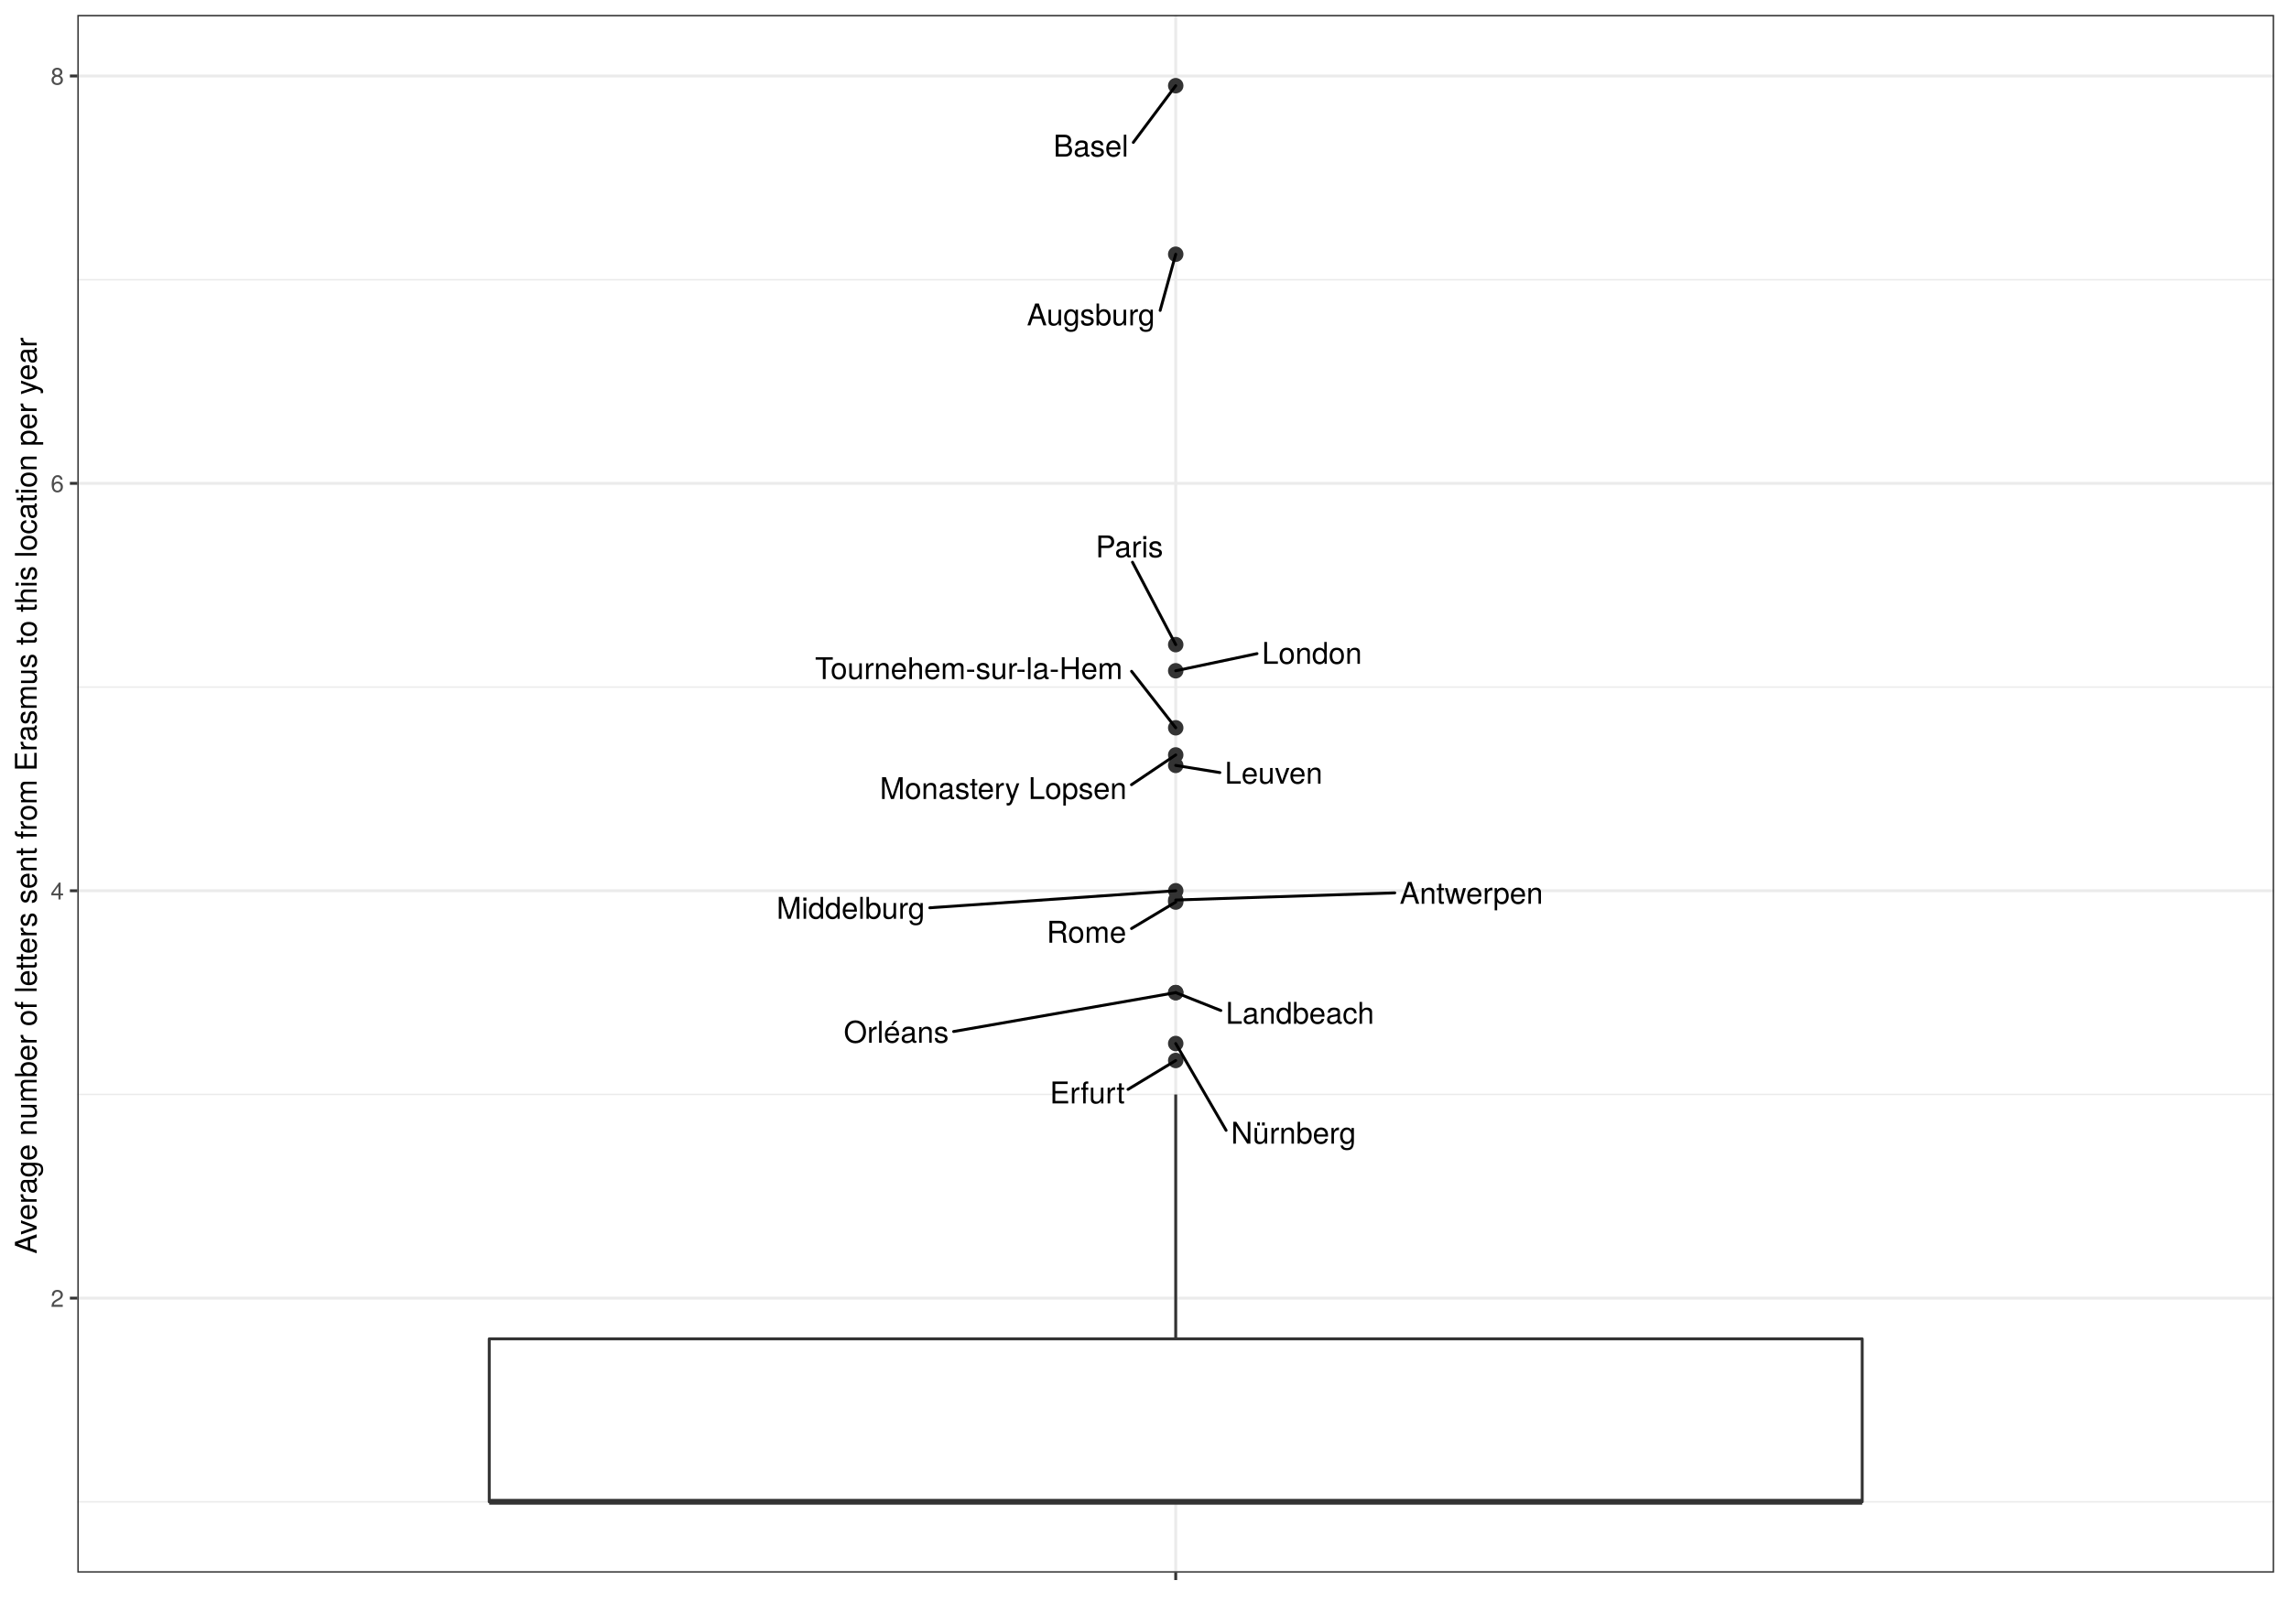
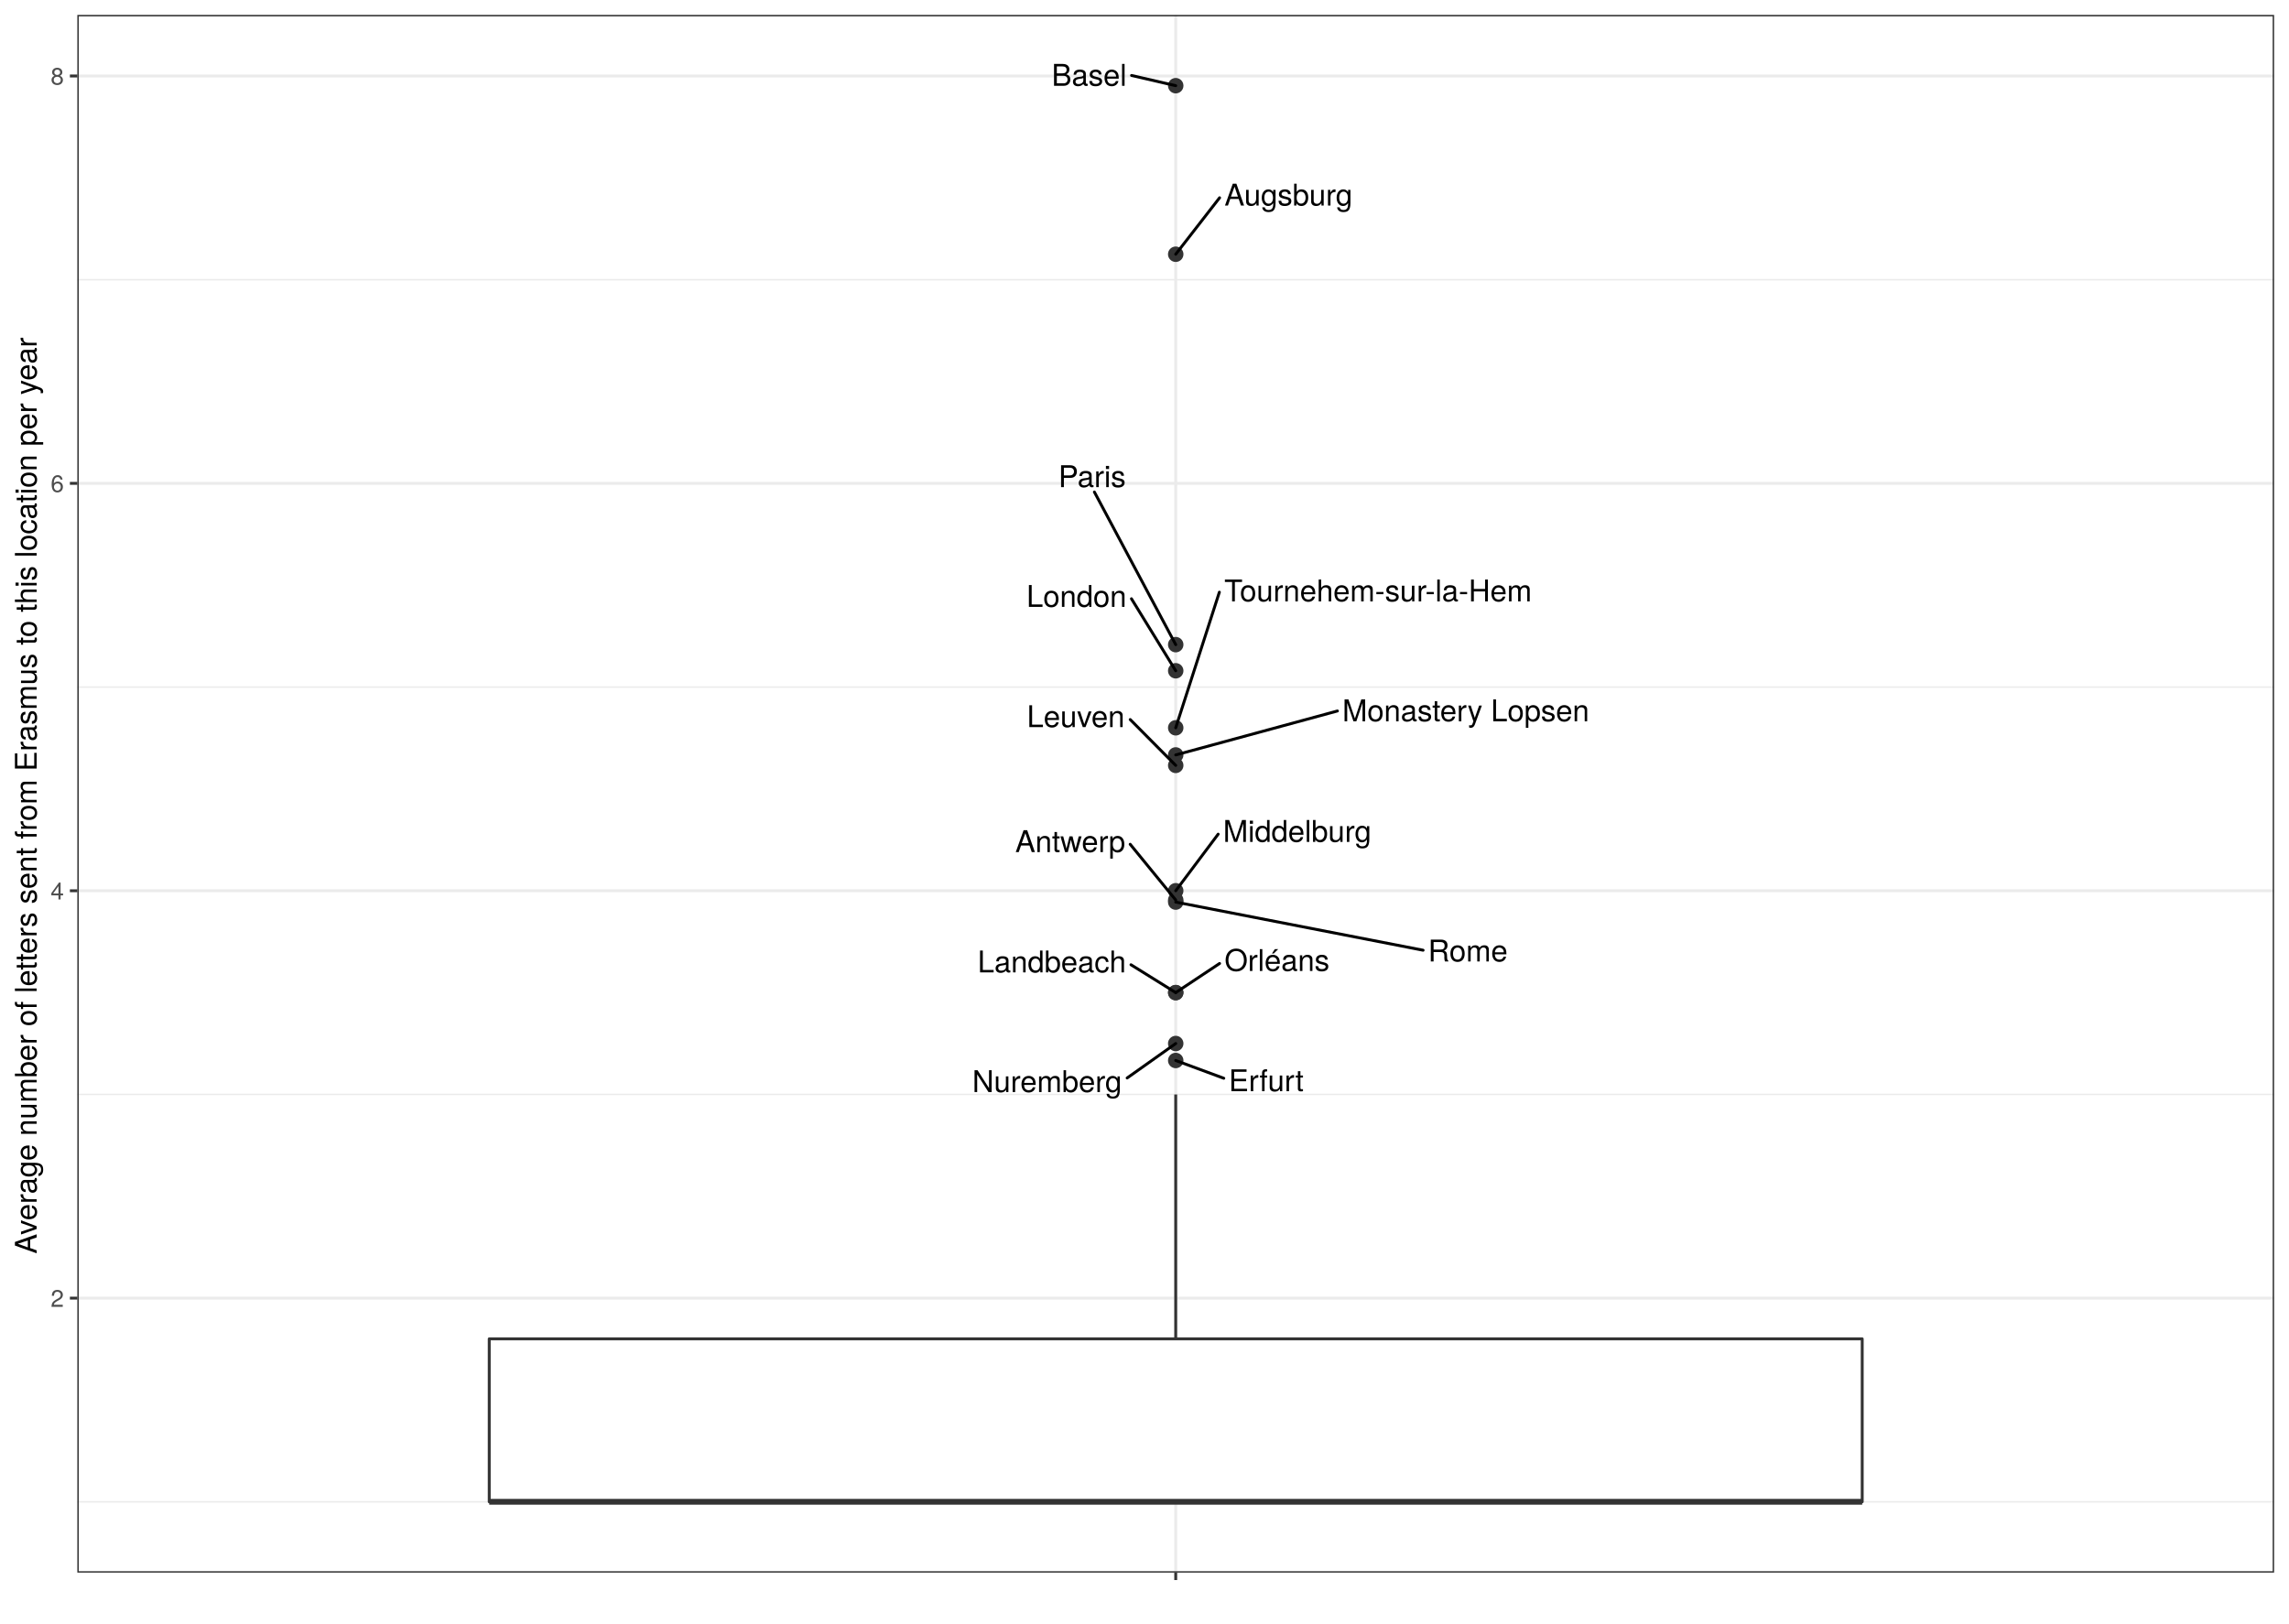
<svg xmlns="http://www.w3.org/2000/svg" viewBox="0 0 842.40 597.60">
  <defs>
    <style type="text/css">
    line, polyline, polygon, path, rect, circle {
      fill: none;
      stroke: #000000;
      stroke-linecap: round;
      stroke-linejoin: round;
      stroke-miterlimit: 10.00;
    }
  </style>
  </defs>
  <rect width="100%" height="100%" style="stroke: none; fill: #FFFFFF;" />
  <rect x="0.00" y="-0" width="842.40" height="597.60" style="stroke-width: 1.07; stroke: #FFFFFF; fill: #FFFFFF;" />
  <defs>
    <clipPath id="cpMjguNDZ8ODM2LjkyfDU3OC44Nnw1LjQ4">
      <rect x="28.46" y="5.48" width="808.46" height="573.38" />
    </clipPath>
  </defs>
  <rect x="28.46" y="5.48" width="808.46" height="573.38" style="stroke-width: 1.07; stroke: none; fill: #FFFFFF;" clip-path="url(#cpMjguNDZ8ODM2LjkyfDU3OC44Nnw1LjQ4)" />
  <polyline points="28.46,552.79 836.92,552.79 " style="stroke-width: 0.53; stroke: #EBEBEB; stroke-linecap: butt;" clip-path="url(#cpMjguNDZ8ODM2LjkyfDU3OC44Nnw1LjQ4)" />
  <polyline points="28.46,402.84 836.92,402.84 " style="stroke-width: 0.53; stroke: #EBEBEB; stroke-linecap: butt;" clip-path="url(#cpMjguNDZ8ODM2LjkyfDU3OC44Nnw1LjQ4)" />
  <polyline points="28.46,252.90 836.92,252.90 " style="stroke-width: 0.53; stroke: #EBEBEB; stroke-linecap: butt;" clip-path="url(#cpMjguNDZ8ODM2LjkyfDU3OC44Nnw1LjQ4)" />
  <polyline points="28.46,102.95 836.92,102.95 " style="stroke-width: 0.53; stroke: #EBEBEB; stroke-linecap: butt;" clip-path="url(#cpMjguNDZ8ODM2LjkyfDU3OC44Nnw1LjQ4)" />
  <polyline points="28.46,477.82 836.92,477.82 " style="stroke-width: 1.07; stroke: #EBEBEB; stroke-linecap: butt;" clip-path="url(#cpMjguNDZ8ODM2LjkyfDU3OC44Nnw1LjQ4)" />
  <polyline points="28.46,327.87 836.92,327.87 " style="stroke-width: 1.07; stroke: #EBEBEB; stroke-linecap: butt;" clip-path="url(#cpMjguNDZ8ODM2LjkyfDU3OC44Nnw1LjQ4)" />
  <polyline points="28.46,177.92 836.92,177.92 " style="stroke-width: 1.07; stroke: #EBEBEB; stroke-linecap: butt;" clip-path="url(#cpMjguNDZ8ODM2LjkyfDU3OC44Nnw1LjQ4)" />
  <polyline points="28.46,27.97 836.92,27.97 " style="stroke-width: 1.07; stroke: #EBEBEB; stroke-linecap: butt;" clip-path="url(#cpMjguNDZ8ODM2LjkyfDU3OC44Nnw1LjQ4)" />
  <polyline points="432.69,578.86 432.69,5.48 " style="stroke-width: 1.07; stroke: #EBEBEB; stroke-linecap: butt;" clip-path="url(#cpMjguNDZ8ODM2LjkyfDU3OC44Nnw1LjQ4)" />
  <circle cx="432.69" cy="281.73" r="2.49" style="stroke-width: 0.71; stroke: #333333; fill: #333333;" clip-path="url(#cpMjguNDZ8ODM2LjkyfDU3OC44Nnw1LjQ4)" />
  <circle cx="432.69" cy="246.90" r="2.49" style="stroke-width: 0.71; stroke: #333333; fill: #333333;" clip-path="url(#cpMjguNDZ8ODM2LjkyfDU3OC44Nnw1LjQ4)" />
  <circle cx="432.69" cy="237.28" r="2.49" style="stroke-width: 0.71; stroke: #333333; fill: #333333;" clip-path="url(#cpMjguNDZ8ODM2LjkyfDU3OC44Nnw1LjQ4)" />
  <circle cx="432.69" cy="331.28" r="2.49" style="stroke-width: 0.71; stroke: #333333; fill: #333333;" clip-path="url(#cpMjguNDZ8ODM2LjkyfDU3OC44Nnw1LjQ4)" />
  <circle cx="432.69" cy="31.54" r="2.49" style="stroke-width: 0.71; stroke: #333333; fill: #333333;" clip-path="url(#cpMjguNDZ8ODM2LjkyfDU3OC44Nnw1LjQ4)" />
  <circle cx="432.69" cy="332.04" r="2.49" style="stroke-width: 0.71; stroke: #333333; fill: #333333;" clip-path="url(#cpMjguNDZ8ODM2LjkyfDU3OC44Nnw1LjQ4)" />
  <circle cx="432.69" cy="384.10" r="2.49" style="stroke-width: 0.71; stroke: #333333; fill: #333333;" clip-path="url(#cpMjguNDZ8ODM2LjkyfDU3OC44Nnw1LjQ4)" />
  <circle cx="432.69" cy="93.58" r="2.49" style="stroke-width: 0.71; stroke: #333333; fill: #333333;" clip-path="url(#cpMjguNDZ8ODM2LjkyfDU3OC44Nnw1LjQ4)" />
  <circle cx="432.69" cy="390.35" r="2.49" style="stroke-width: 0.71; stroke: #333333; fill: #333333;" clip-path="url(#cpMjguNDZ8ODM2LjkyfDU3OC44Nnw1LjQ4)" />
  <circle cx="432.69" cy="267.89" r="2.49" style="stroke-width: 0.71; stroke: #333333; fill: #333333;" clip-path="url(#cpMjguNDZ8ODM2LjkyfDU3OC44Nnw1LjQ4)" />
  <circle cx="432.69" cy="277.88" r="2.49" style="stroke-width: 0.71; stroke: #333333; fill: #333333;" clip-path="url(#cpMjguNDZ8ODM2LjkyfDU3OC44Nnw1LjQ4)" />
  <circle cx="432.69" cy="365.36" r="2.49" style="stroke-width: 0.71; stroke: #333333; fill: #333333;" clip-path="url(#cpMjguNDZ8ODM2LjkyfDU3OC44Nnw1LjQ4)" />
  <circle cx="432.69" cy="365.36" r="2.49" style="stroke-width: 0.71; stroke: #333333; fill: #333333;" clip-path="url(#cpMjguNDZ8ODM2LjkyfDU3OC44Nnw1LjQ4)" />
  <circle cx="432.69" cy="327.87" r="2.49" style="stroke-width: 0.71; stroke: #333333; fill: #333333;" clip-path="url(#cpMjguNDZ8ODM2LjkyfDU3OC44Nnw1LjQ4)" />
  <line x1="432.69" y1="492.81" x2="432.69" y2="402.84" style="stroke-width: 1.07; stroke: #333333; stroke-linecap: butt;" clip-path="url(#cpMjguNDZ8ODM2LjkyfDU3OC44Nnw1LjQ4)" />
  <line x1="432.69" y1="552.79" x2="432.69" y2="552.79" style="stroke-width: 1.07; stroke: #333333; stroke-linecap: butt;" clip-path="url(#cpMjguNDZ8ODM2LjkyfDU3OC44Nnw1LjQ4)" />
  <polygon points="180.05,492.81 180.05,552.79 685.33,552.79 685.33,492.81 180.05,492.81 " style="stroke-width: 1.07; stroke: #333333; fill: #FFFFFF;" clip-path="url(#cpMjguNDZ8ODM2LjkyfDU3OC44Nnw1LjQ4)" />
  <line x1="180.05" y1="552.79" x2="685.33" y2="552.79" style="stroke-width: 2.13; stroke: #333333; stroke-linecap: butt;" clip-path="url(#cpMjguNDZ8ODM2LjkyfDU3OC44Nnw1LjQ4)" />
-   <line x1="448.94" y1="284.37" x2="432.69" y2="281.73" style="stroke-width: 1.07;" clip-path="url(#cpMjguNDZ8ODM2LjkyfDU3OC44Nnw1LjQ4)" />
+   <line x1="415.94" y1="264.85" x2="432.69" y2="281.73" style="stroke-width: 1.07;" clip-path="url(#cpMjguNDZ8ODM2LjkyfDU3OC44Nnw1LjQ4)" />
  <g clip-path="url(#cpMjguNDZ8ODM2LjkyfDU3OC44Nnw1LjQ4)">
-     <text x="450.74" y="288.46" style="font-size: 11.04px; font-family: TeX Gyre Heros;" textLength="36.21px" lengthAdjust="spacingAndGlyphs">Leuven</text>
+     <text x="377.93" y="267.64" style="font-size: 11.04px; font-family: TeX Gyre Heros;" textLength="36.21px" lengthAdjust="spacingAndGlyphs">Leuven</text>
  </g>
-   <line x1="462.60" y1="240.59" x2="432.69" y2="246.90" style="stroke-width: 1.07;" clip-path="url(#cpMjguNDZ8ODM2LjkyfDU3OC44Nnw1LjQ4)" />
+   <line x1="416.40" y1="220.39" x2="432.69" y2="246.90" style="stroke-width: 1.07;" clip-path="url(#cpMjguNDZ8ODM2LjkyfDU3OC44Nnw1LjQ4)" />
  <g clip-path="url(#cpMjguNDZ8ODM2LjkyfDU3OC44Nnw1LjQ4)">
-     <text x="464.40" y="244.35" style="font-size: 11.04px; font-family: TeX Gyre Heros;" textLength="36.83px" lengthAdjust="spacingAndGlyphs">London</text>
+     <text x="377.77" y="223.38" style="font-size: 11.04px; font-family: TeX Gyre Heros;" textLength="36.83px" lengthAdjust="spacingAndGlyphs">London</text>
  </g>
-   <line x1="416.78" y1="206.94" x2="432.69" y2="237.28" style="stroke-width: 1.07;" clip-path="url(#cpMjguNDZ8ODM2LjkyfDU3OC44Nnw1LjQ4)" />
+   <line x1="402.76" y1="181.10" x2="432.69" y2="237.28" style="stroke-width: 1.07;" clip-path="url(#cpMjguNDZ8ODM2LjkyfDU3OC44Nnw1LjQ4)" />
  <g clip-path="url(#cpMjguNDZ8ODM2LjkyfDU3OC44Nnw1LjQ4)">
-     <text x="403.23" y="205.14" style="font-size: 11.04px; font-family: TeX Gyre Heros;" textLength="25.15px" lengthAdjust="spacingAndGlyphs">Paris</text>
+     <text x="389.50" y="179.30" style="font-size: 11.04px; font-family: TeX Gyre Heros;" textLength="25.15px" lengthAdjust="spacingAndGlyphs">Paris</text>
  </g>
-   <line x1="513.30" y1="328.65" x2="432.69" y2="331.28" style="stroke-width: 1.07;" clip-path="url(#cpMjguNDZ8ODM2LjkyfDU3OC44Nnw1LjQ4)" />
+   <line x1="415.93" y1="310.76" x2="432.69" y2="331.28" style="stroke-width: 1.07;" clip-path="url(#cpMjguNDZ8ODM2LjkyfDU3OC44Nnw1LjQ4)" />
  <g clip-path="url(#cpMjguNDZ8ODM2LjkyfDU3OC44Nnw1LjQ4)">
-     <text x="515.10" y="332.67" style="font-size: 11.04px; font-family: TeX Gyre Heros;" textLength="52.77px" lengthAdjust="spacingAndGlyphs">Antwerpen</text>
+     <text x="373.64" y="313.63" style="font-size: 11.04px; font-family: TeX Gyre Heros;" textLength="40.49px" lengthAdjust="spacingAndGlyphs">Antwerp</text>
  </g>
-   <line x1="417.08" y1="52.42" x2="432.69" y2="31.54" style="stroke-width: 1.07;" clip-path="url(#cpMjguNDZ8ODM2LjkyfDU3OC44Nnw1LjQ4)" />
+   <line x1="416.44" y1="27.78" x2="432.69" y2="31.54" style="stroke-width: 1.07;" clip-path="url(#cpMjguNDZ8ODM2LjkyfDU3OC44Nnw1LjQ4)" />
  <g clip-path="url(#cpMjguNDZ8ODM2LjkyfDU3OC44Nnw1LjQ4)">
-     <text x="387.67" y="57.63" style="font-size: 11.04px; font-family: TeX Gyre Heros;" textLength="27.61px" lengthAdjust="spacingAndGlyphs">Basel</text>
+     <text x="387.03" y="31.58" style="font-size: 11.04px; font-family: TeX Gyre Heros;" textLength="27.61px" lengthAdjust="spacingAndGlyphs">Basel</text>
  </g>
-   <line x1="416.43" y1="341.77" x2="432.69" y2="332.04" style="stroke-width: 1.07;" clip-path="url(#cpMjguNDZ8ODM2LjkyfDU3OC44Nnw1LjQ4)" />
+   <line x1="523.73" y1="349.76" x2="432.69" y2="332.04" style="stroke-width: 1.07;" clip-path="url(#cpMjguNDZ8ODM2LjkyfDU3OC44Nnw1LjQ4)" />
  <g clip-path="url(#cpMjguNDZ8ODM2LjkyfDU3OC44Nnw1LjQ4)">
-     <text x="385.18" y="346.99" style="font-size: 11.04px; font-family: TeX Gyre Heros;" textLength="29.44px" lengthAdjust="spacingAndGlyphs">Rome</text>
+     <text x="525.53" y="353.90" style="font-size: 11.04px; font-family: TeX Gyre Heros;" textLength="29.44px" lengthAdjust="spacingAndGlyphs">Rome</text>
  </g>
-   <line x1="451.23" y1="416.06" x2="432.69" y2="384.10" style="stroke-width: 1.07;" clip-path="url(#cpMjguNDZ8ODM2LjkyfDU3OC44Nnw1LjQ4)" />
+   <line x1="414.82" y1="396.78" x2="432.69" y2="384.10" style="stroke-width: 1.07;" clip-path="url(#cpMjguNDZ8ODM2LjkyfDU3OC44Nnw1LjQ4)" />
  <g clip-path="url(#cpMjguNDZ8ODM2LjkyfDU3OC44Nnw1LjQ4)">
-     <text x="453.03" y="420.96" style="font-size: 11.04px; font-family: TeX Gyre Heros;" textLength="46.01px" lengthAdjust="spacingAndGlyphs">Nürnberg</text>
+     <text x="357.81" y="401.98" style="font-size: 11.04px; font-family: TeX Gyre Heros;" textLength="55.21px" lengthAdjust="spacingAndGlyphs">Nuremberg</text>
  </g>
-   <line x1="426.96" y1="114.26" x2="432.69" y2="93.58" style="stroke-width: 1.07;" clip-path="url(#cpMjguNDZ8ODM2LjkyfDU3OC44Nnw1LjQ4)" />
+   <line x1="448.83" y1="72.80" x2="432.69" y2="93.58" style="stroke-width: 1.07;" clip-path="url(#cpMjguNDZ8ODM2LjkyfDU3OC44Nnw1LjQ4)" />
  <g clip-path="url(#cpMjguNDZ8ODM2LjkyfDU3OC44Nnw1LjQ4)">
-     <text x="377.91" y="119.76" style="font-size: 11.04px; font-family: TeX Gyre Heros;" textLength="47.25px" lengthAdjust="spacingAndGlyphs">Augsburg</text>
+     <text x="450.63" y="75.66" style="font-size: 11.04px; font-family: TeX Gyre Heros;" textLength="47.25px" lengthAdjust="spacingAndGlyphs">Augsburg</text>
  </g>
-   <line x1="415.14" y1="400.98" x2="432.69" y2="390.35" style="stroke-width: 1.07;" clip-path="url(#cpMjguNDZ8ODM2LjkyfDU3OC44Nnw1LjQ4)" />
+   <line x1="450.38" y1="396.89" x2="432.69" y2="390.35" style="stroke-width: 1.07;" clip-path="url(#cpMjguNDZ8ODM2LjkyfDU3OC44Nnw1LjQ4)" />
  <g clip-path="url(#cpMjguNDZ8ODM2LjkyfDU3OC44Nnw1LjQ4)">
-     <text x="386.35" y="406.14" style="font-size: 11.04px; font-family: TeX Gyre Heros;" textLength="26.99px" lengthAdjust="spacingAndGlyphs">Erfurt</text>
+     <text x="452.18" y="401.66" style="font-size: 11.04px; font-family: TeX Gyre Heros;" textLength="26.99px" lengthAdjust="spacingAndGlyphs">Erfurt</text>
  </g>
-   <line x1="416.44" y1="247.09" x2="432.69" y2="267.89" style="stroke-width: 1.07;" clip-path="url(#cpMjguNDZ8ODM2LjkyfDU3OC44Nnw1LjQ4)" />
+   <line x1="448.75" y1="217.97" x2="432.69" y2="267.89" style="stroke-width: 1.07;" clip-path="url(#cpMjguNDZ8ODM2LjkyfDU3OC44Nnw1LjQ4)" />
  <g clip-path="url(#cpMjguNDZ8ODM2LjkyfDU3OC44Nnw1LjQ4)">
-     <text x="299.94" y="249.95" style="font-size: 11.04px; font-family: TeX Gyre Heros;" textLength="114.70px" lengthAdjust="spacingAndGlyphs">Tournehem-sur-la-Hem</text>
+     <text x="450.55" y="221.36" style="font-size: 11.04px; font-family: TeX Gyre Heros;" textLength="114.70px" lengthAdjust="spacingAndGlyphs">Tournehem-sur-la-Hem</text>
  </g>
-   <line x1="416.41" y1="288.84" x2="432.69" y2="277.88" style="stroke-width: 1.07;" clip-path="url(#cpMjguNDZ8ODM2LjkyfDU3OC44Nnw1LjQ4)" />
+   <line x1="492.20" y1="261.70" x2="432.69" y2="277.88" style="stroke-width: 1.07;" clip-path="url(#cpMjguNDZ8ODM2LjkyfDU3OC44Nnw1LjQ4)" />
  <g clip-path="url(#cpMjguNDZ8ODM2LjkyfDU3OC44Nnw1LjQ4)">
-     <text x="323.79" y="294.11" style="font-size: 11.04px; font-family: TeX Gyre Heros;" textLength="90.81px" lengthAdjust="spacingAndGlyphs">Monastery Lopsen</text>
+     <text x="494.00" y="265.49" style="font-size: 11.04px; font-family: TeX Gyre Heros;" textLength="90.81px" lengthAdjust="spacingAndGlyphs">Monastery Lopsen</text>
  </g>
-   <line x1="449.29" y1="371.95" x2="432.69" y2="365.36" style="stroke-width: 1.07;" clip-path="url(#cpMjguNDZ8ODM2LjkyfDU3OC44Nnw1LjQ4)" />
+   <line x1="416.22" y1="355.11" x2="432.69" y2="365.36" style="stroke-width: 1.07;" clip-path="url(#cpMjguNDZ8ODM2LjkyfDU3OC44Nnw1LjQ4)" />
  <g clip-path="url(#cpMjguNDZ8ODM2LjkyfDU3OC44Nnw1LjQ4)">
-     <text x="451.09" y="376.83" style="font-size: 11.04px; font-family: TeX Gyre Heros;" textLength="54.62px" lengthAdjust="spacingAndGlyphs">Landbeach</text>
+     <text x="359.79" y="357.93" style="font-size: 11.04px; font-family: TeX Gyre Heros;" textLength="54.62px" lengthAdjust="spacingAndGlyphs">Landbeach</text>
  </g>
-   <line x1="350.96" y1="379.68" x2="432.69" y2="365.36" style="stroke-width: 1.07;" clip-path="url(#cpMjguNDZ8ODM2LjkyfDU3OC44Nnw1LjQ4)" />
+   <line x1="448.83" y1="354.64" x2="432.69" y2="365.36" style="stroke-width: 1.07;" clip-path="url(#cpMjguNDZ8ODM2LjkyfDU3OC44Nnw1LjQ4)" />
  <g clip-path="url(#cpMjguNDZ8ODM2LjkyfDU3OC44Nnw1LjQ4)">
-     <text x="310.51" y="383.82" style="font-size: 11.04px; font-family: TeX Gyre Heros;" textLength="38.65px" lengthAdjust="spacingAndGlyphs">Orléans</text>
+     <text x="450.63" y="357.40" style="font-size: 11.04px; font-family: TeX Gyre Heros;" textLength="38.65px" lengthAdjust="spacingAndGlyphs">Orléans</text>
  </g>
-   <line x1="342.19" y1="334.14" x2="432.69" y2="327.87" style="stroke-width: 1.07;" clip-path="url(#cpMjguNDZ8ODM2LjkyfDU3OC44Nnw1LjQ4)" />
+   <line x1="448.31" y1="307.04" x2="432.69" y2="327.87" style="stroke-width: 1.07;" clip-path="url(#cpMjguNDZ8ODM2LjkyfDU3OC44Nnw1LjQ4)" />
  <g clip-path="url(#cpMjguNDZ8ODM2LjkyfDU3OC44Nnw1LjQ4)">
-     <text x="285.78" y="338.19" style="font-size: 11.04px; font-family: TeX Gyre Heros;" textLength="54.60px" lengthAdjust="spacingAndGlyphs">Middelburg</text>
+     <text x="450.11" y="309.88" style="font-size: 11.04px; font-family: TeX Gyre Heros;" textLength="54.60px" lengthAdjust="spacingAndGlyphs">Middelburg</text>
  </g>
  <rect x="28.46" y="5.48" width="808.46" height="573.38" style="stroke-width: 1.07; stroke: #333333;" clip-path="url(#cpMjguNDZ8ODM2LjkyfDU3OC44Nnw1LjQ4)" />
  <defs>
    <clipPath id="cpMC4wMHw4NDIuNDB8NTk3LjYwfDAuMDA=">
      <rect x="0.00" y="0.00" width="842.40" height="597.60" />
    </clipPath>
  </defs>
  <g clip-path="url(#cpMC4wMHw4NDIuNDB8NTk3LjYwfDAuMDA=)">
    <text x="18.64" y="481.03" style="font-size: 8.80px; fill: #4D4D4D; font-family: TeX Gyre Heros;" textLength="4.89px" lengthAdjust="spacingAndGlyphs">2</text>
  </g>
  <g clip-path="url(#cpMC4wMHw4NDIuNDB8NTk3LjYwfDAuMDA=)">
    <text x="18.64" y="331.08" style="font-size: 8.80px; fill: #4D4D4D; font-family: TeX Gyre Heros;" textLength="4.89px" lengthAdjust="spacingAndGlyphs">4</text>
  </g>
  <g clip-path="url(#cpMC4wMHw4NDIuNDB8NTk3LjYwfDAuMDA=)">
    <text x="18.64" y="181.13" style="font-size: 8.80px; fill: #4D4D4D; font-family: TeX Gyre Heros;" textLength="4.89px" lengthAdjust="spacingAndGlyphs">6</text>
  </g>
  <g clip-path="url(#cpMC4wMHw4NDIuNDB8NTk3LjYwfDAuMDA=)">
    <text x="18.64" y="31.18" style="font-size: 8.80px; fill: #4D4D4D; font-family: TeX Gyre Heros;" textLength="4.89px" lengthAdjust="spacingAndGlyphs">8</text>
  </g>
  <polyline points="25.72,477.82 28.46,477.82 " style="stroke-width: 1.07; stroke: #333333; stroke-linecap: butt;" clip-path="url(#cpMC4wMHw4NDIuNDB8NTk3LjYwfDAuMDA=)" />
  <polyline points="25.72,327.87 28.46,327.87 " style="stroke-width: 1.07; stroke: #333333; stroke-linecap: butt;" clip-path="url(#cpMC4wMHw4NDIuNDB8NTk3LjYwfDAuMDA=)" />
  <polyline points="25.72,177.92 28.46,177.92 " style="stroke-width: 1.07; stroke: #333333; stroke-linecap: butt;" clip-path="url(#cpMC4wMHw4NDIuNDB8NTk3LjYwfDAuMDA=)" />
  <polyline points="25.72,27.97 28.46,27.97 " style="stroke-width: 1.07; stroke: #333333; stroke-linecap: butt;" clip-path="url(#cpMC4wMHw4NDIuNDB8NTk3LjYwfDAuMDA=)" />
  <polyline points="432.69,581.60 432.69,578.86 " style="stroke-width: 1.07; stroke: #333333; stroke-linecap: butt;" clip-path="url(#cpMC4wMHw4NDIuNDB8NTk3LjYwfDAuMDA=)" />
  <g clip-path="url(#cpMC4wMHw4NDIuNDB8NTk3LjYwfDAuMDA=)">
    <text x="431.47" y="590.20" style="font-size: 8.80px; fill: #4D4D4D; font-family: TeX Gyre Heros;" textLength="2.45px" lengthAdjust="spacingAndGlyphs"> </text>
  </g>
  <g clip-path="url(#cpMC4wMHw4NDIuNDB8NTk3LjYwfDAuMDA=)">
    <text transform="translate(13.50,461.51) rotate(-90)" style="font-size: 11.00px; font-family: TeX Gyre Heros;" textLength="338.69px" lengthAdjust="spacingAndGlyphs">Average number of letters sent from Erasmus to this location per year</text>
  </g>
</svg>
